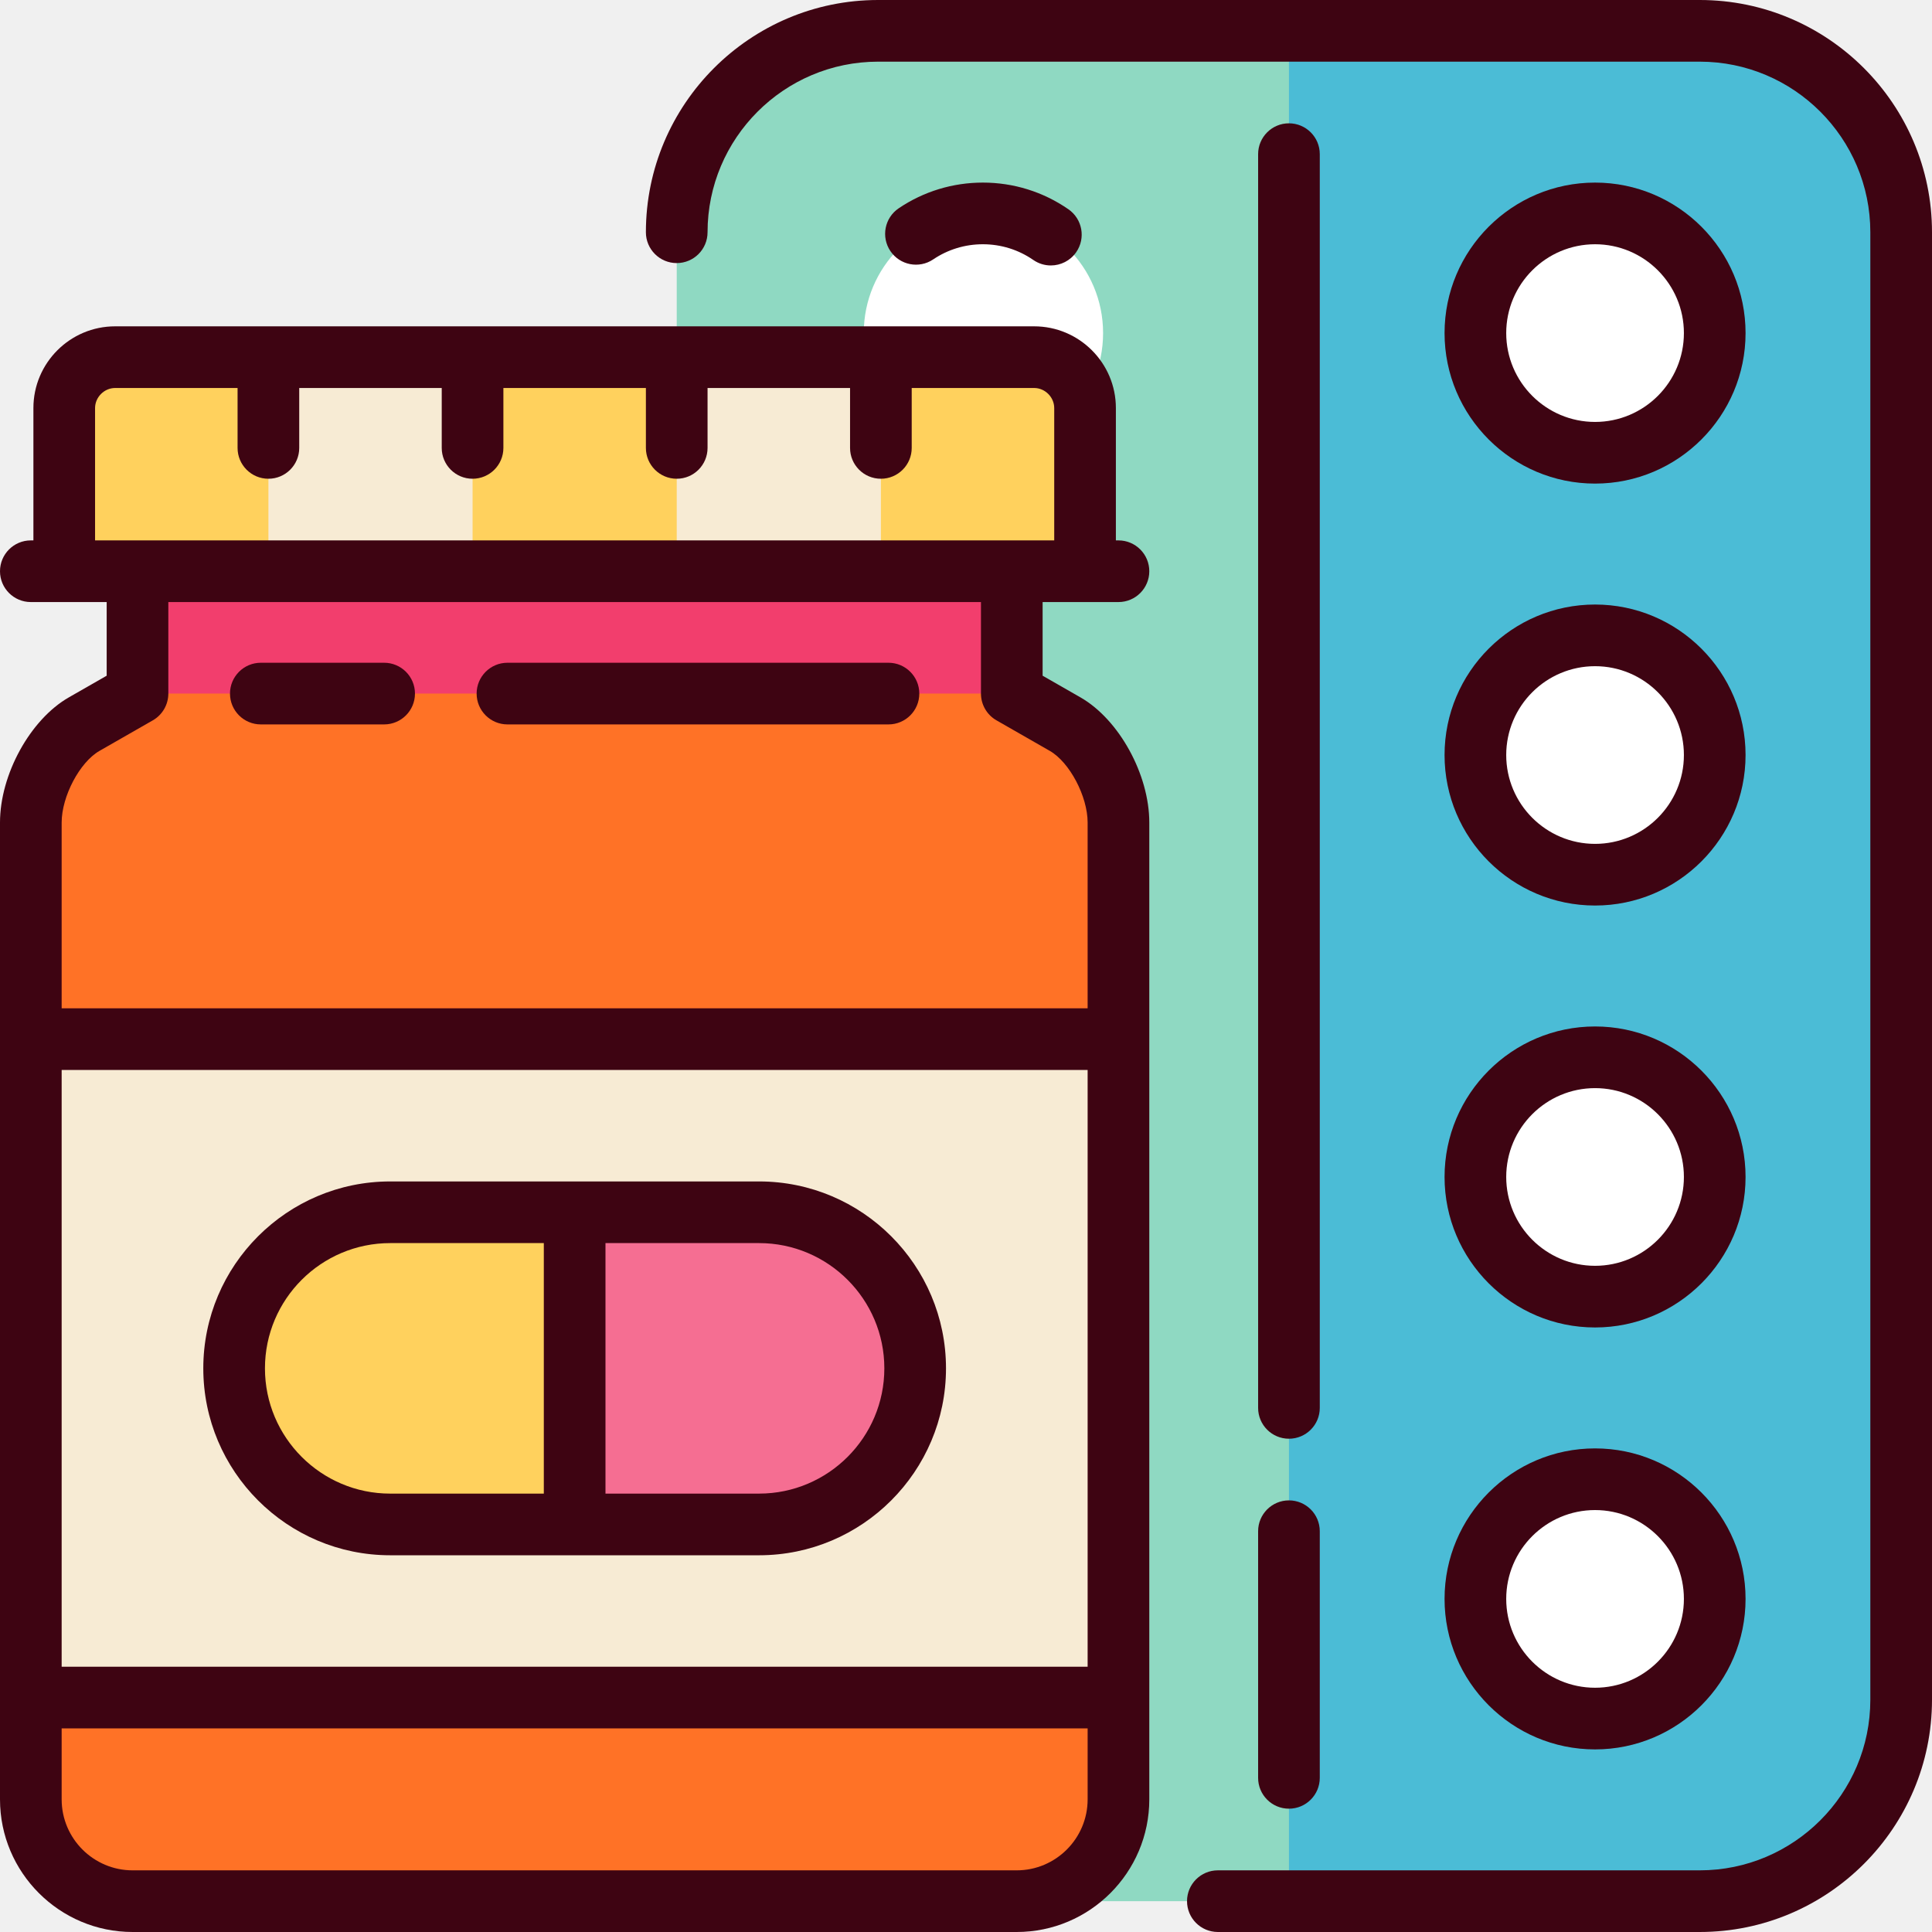
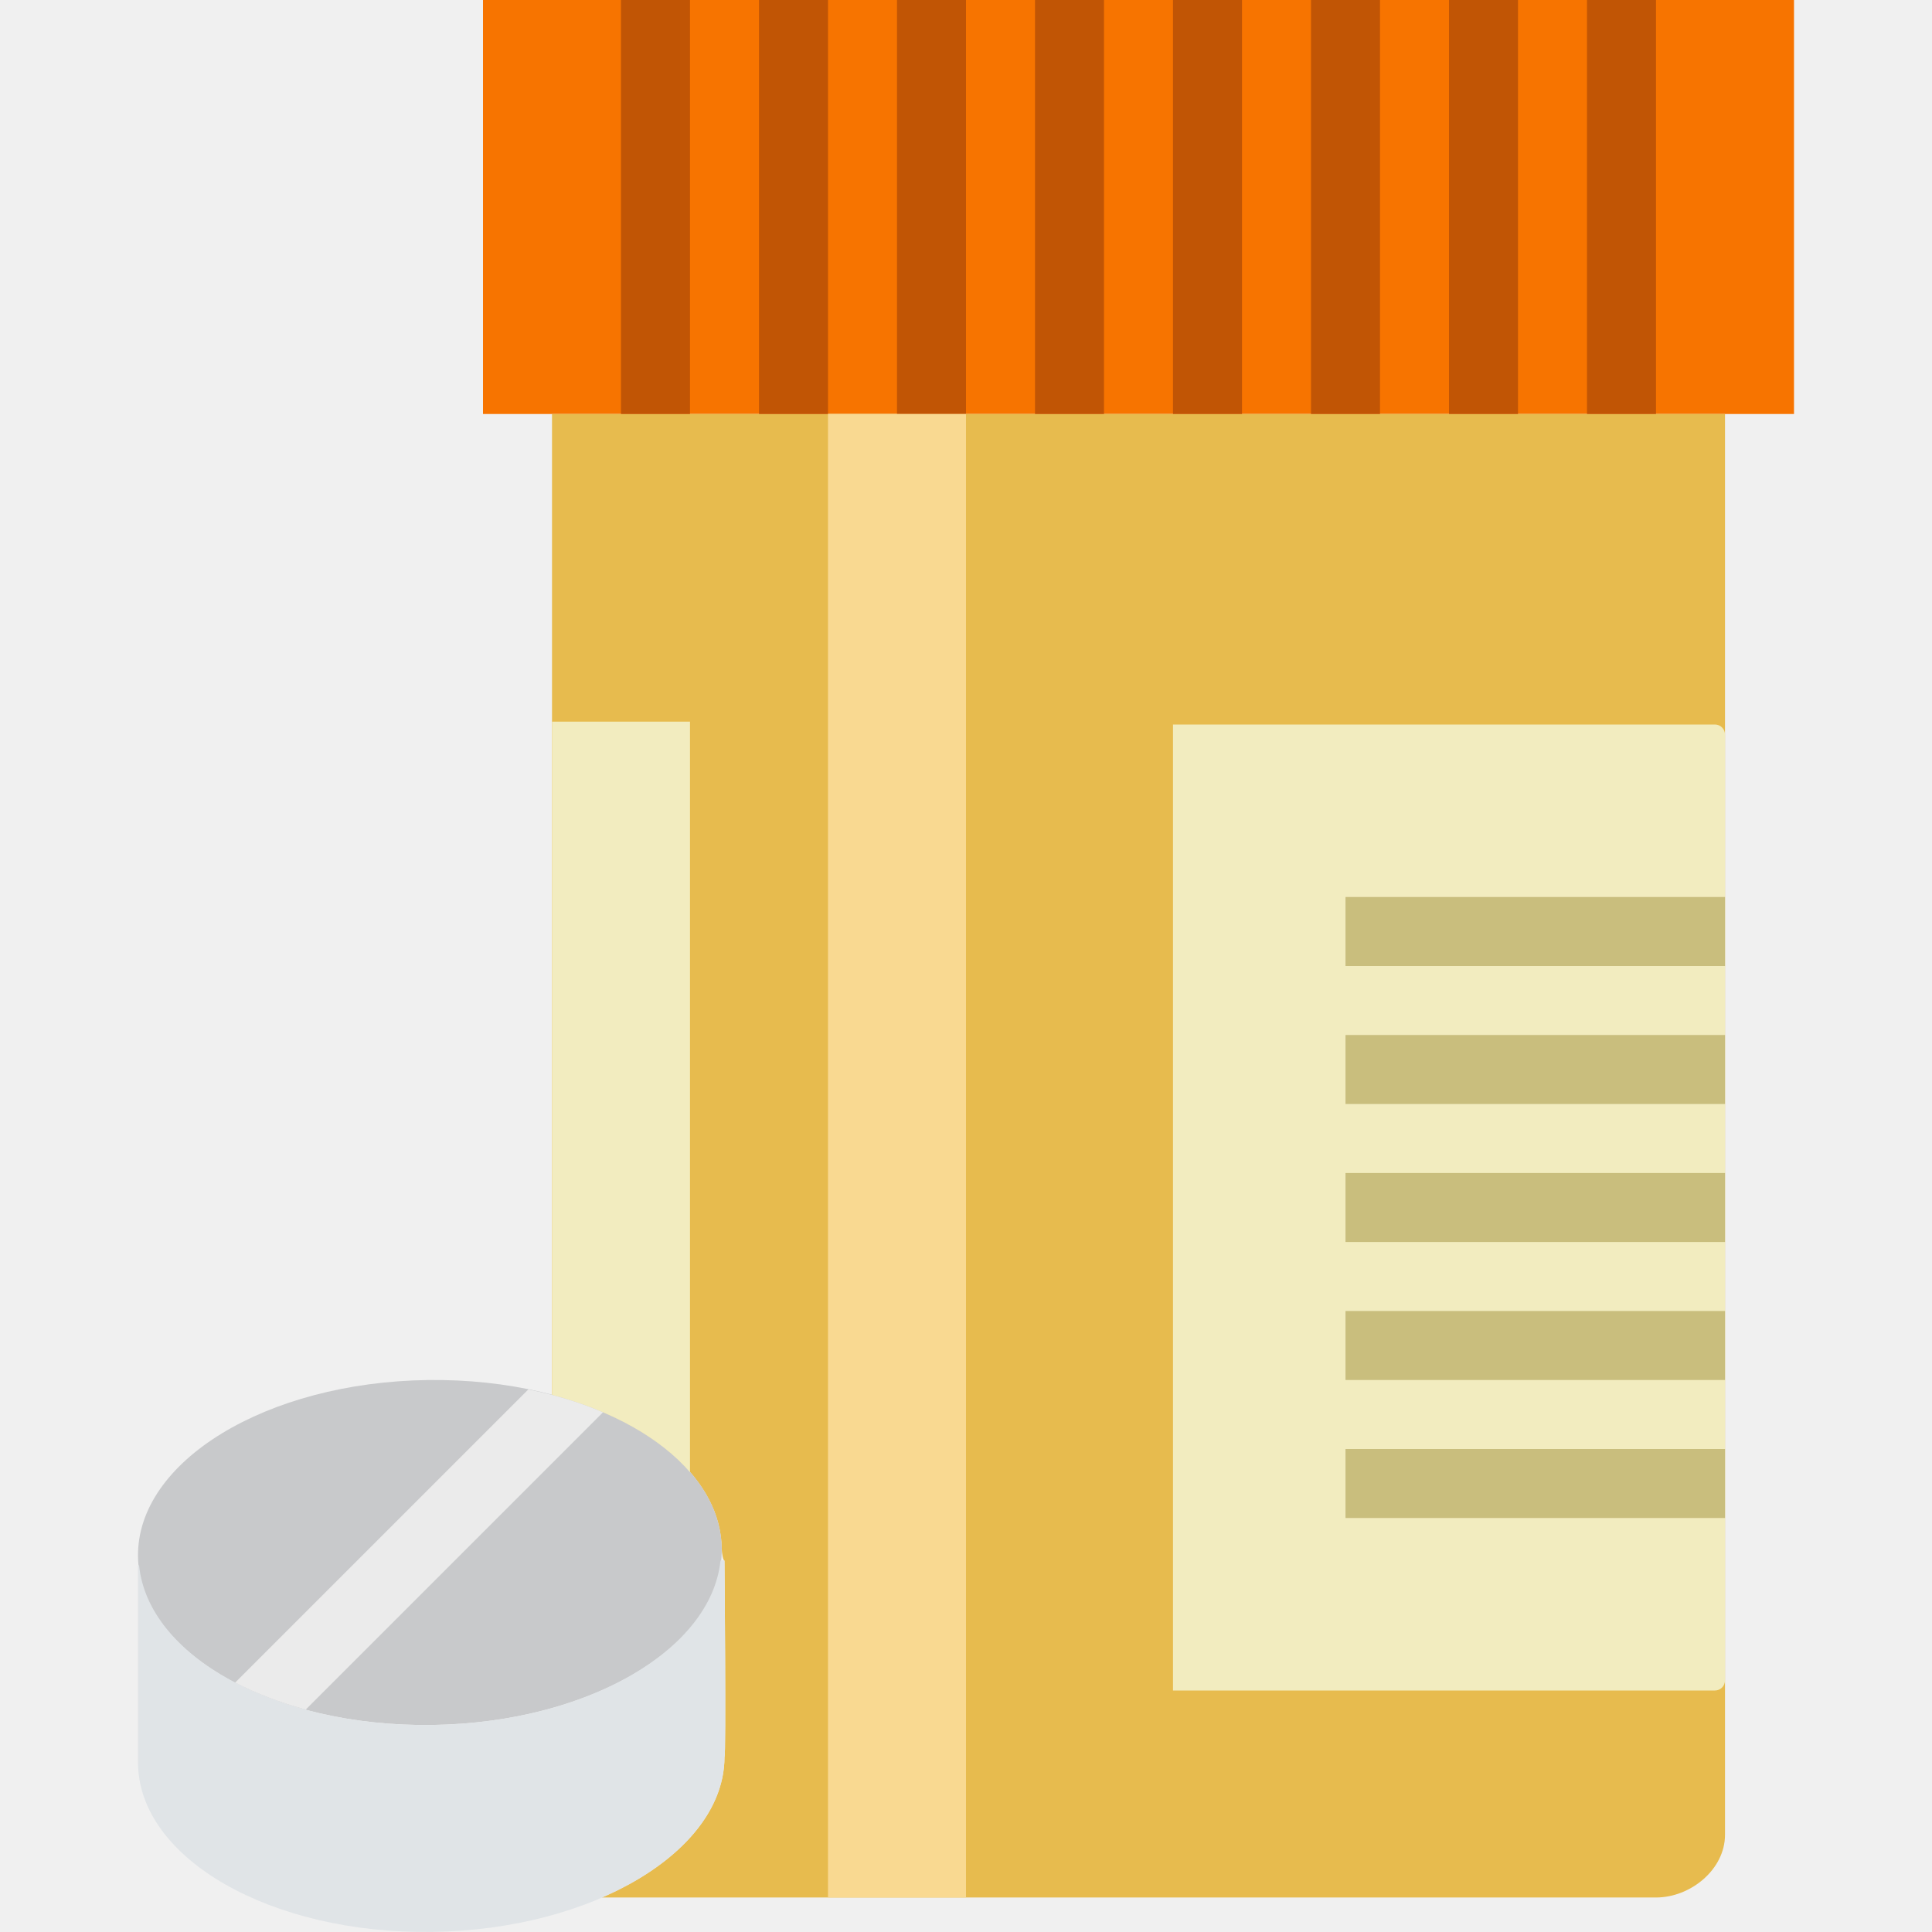
- <svg xmlns="http://www.w3.org/2000/svg" version="1.1" id="Layer_1" x="0px" y="0px" viewBox="0 0 512 512" style="enable-background:new 0 0 512 512;" xml:space="preserve">
-   <path style="fill:#8FD9C2;" d="M232.719,8.17c-29.48,0-53.379,23.898-53.379,53.379V503.83h162.245L363.373,256L341.586,8.17  H232.719z" />
-   <path style="fill:#4BBCD6;" d="M450.451,8.17H341.585v495.66h108.866c29.48,0,53.379-23.898,53.379-53.379V61.549  C503.83,32.069,479.931,8.17,450.451,8.17z" />
+ <svg xmlns="http://www.w3.org/2000/svg" version="1.1" id="Capa_1" x="0px" y="0px" viewBox="0 0 56 56" style="enable-background:new 0 0 56 56;" xml:space="preserve">
  <g>
-     <circle style="fill:#FFFFFF;" cx="422.705" cy="88.271" r="31.711" />
-     <circle style="fill:#FFFFFF;" cx="422.705" cy="200.094" r="31.711" />
-     <circle style="fill:#FFFFFF;" cx="422.705" cy="311.906" r="31.711" />
-     <circle style="fill:#FFFFFF;" cx="422.705" cy="423.729" r="31.711" />
-     <circle style="fill:#FFFFFF;" cx="260.619" cy="88.271" r="31.711" />
-   </g>
-   <polyline style="fill:#F23E6D;" points="268.135,194.702 268.135,151.382 36.439,151.382 36.439,194.702 " />
-   <g>
-     <path style="fill:#FF7226;" d="M36.439,183.808c0,0-6.361,3.642-14.134,8.094C14.531,196.353,8.17,208.089,8.17,217.98v57.402   l144.117,21.787l144.117-21.787V217.98c0-9.892-6.361-21.628-14.134-26.079c-7.774-4.451-14.134-8.094-14.134-8.094" />
-     <path style="fill:#FF7226;" d="M8.17,449.873v26.979c0,14.838,12.141,26.979,26.979,26.979h234.277   c14.838,0,26.979-12.141,26.979-26.979v-26.979l-144.117-21.787L8.17,449.873z" />
-   </g>
-   <rect x="8.17" y="275.38" style="fill:#F7EBD4;" width="288.234" height="174.494" />
-   <g>
-     <path style="fill:#FFD15D;" d="M30.513,94.651c-7.42,0-13.49,6.07-13.49,13.49v43.241h64.999L71.129,94.651   C71.129,94.651,30.513,94.651,30.513,94.651z" />
-     <path style="fill:#FFD15D;" d="M287.551,108.141c0-7.42-6.07-13.49-13.49-13.49h-40.616l-10.894,56.731h64.999V108.141z" />
-     <polygon style="fill:#FFD15D;" points="125.235,94.651 114.342,151.382 190.234,151.382 179.341,94.651  " />
-   </g>
-   <g>
-     <rect x="71.135" y="94.655" style="fill:#F7EBD4;" width="54.105" height="56.734" />
-     <rect x="179.342" y="94.655" style="fill:#F7EBD4;" width="54.105" height="56.734" />
-   </g>
-   <path style="fill:#FFD15D;" d="M103.41,321.264c-22.845,0-41.364,18.519-41.364,41.364c0,22.845,18.519,41.364,41.364,41.364h48.877  v-82.728H103.41z" />
-   <path style="fill:#F56E92;" d="M201.165,321.264h-48.877v82.728h48.877c22.845,0,41.364-18.519,41.364-41.364  C242.529,339.783,224.01,321.264,201.165,321.264z" />
-   <g>
-     <path style="fill:#3E0412;" d="M296.404,159.552c4.512,0,8.17-3.658,8.17-8.17c0-4.512-3.658-8.17-8.17-8.17h-0.683v-35.071   c0-11.943-9.716-21.66-21.66-21.66H30.513c-11.943,0-21.66,9.716-21.66,21.66v35.071H8.17c-4.512,0-8.17,3.658-8.17,8.17   c0,4.512,3.658,8.17,8.17,8.17h20.099v19.518l-10.024,5.741C8.013,190.67,0,205.239,0,217.981v258.87   C0,496.233,15.767,512,35.149,512h234.277c19.382,0,35.149-15.767,35.149-35.149V217.981c0-12.741-8.013-27.311-18.246-33.17   l-10.024-5.74v-19.518h20.099V159.552z M25.194,108.141c0-2.884,2.436-5.319,5.319-5.319h32.446v15.88   c0,4.512,3.658,8.17,8.17,8.17c4.512,0,8.17-3.658,8.17-8.17v-15.88h37.765v15.88c0,4.512,3.658,8.17,8.17,8.17   s8.17-3.658,8.17-8.17v-15.88h37.765v15.88c0,4.512,3.658,8.17,8.17,8.17c4.512,0,8.17-3.658,8.17-8.17v-15.88h37.765v15.88   c0,4.512,3.658,8.17,8.17,8.17c4.512,0,8.17-3.658,8.17-8.17v-15.88h32.447c2.884,0,5.319,2.436,5.319,5.319v35.071H25.194V108.141   z M288.234,441.702H16.34v-158.15h271.894V441.702z M269.426,495.66H35.149c-10.372,0-18.809-8.437-18.809-18.809v-18.809h271.894   v18.809C288.234,487.222,279.797,495.66,269.426,495.66z M264.075,190.898l14.134,8.094c5.246,3.004,10.024,12.055,10.024,18.99   v49.232H16.34v-49.232c0-6.935,4.778-15.985,10.024-18.99l14.136-8.094c2.541-1.455,4.11-4.16,4.11-7.09v-24.256h215.356v24.256   C259.965,186.736,261.534,189.441,264.075,190.898z" />
-     <path style="fill:#3E0412;" d="M103.41,412.162h97.755c27.314,0,49.534-22.221,49.534-49.534s-22.221-49.534-49.534-49.534H103.41   c-27.314,0-49.534,22.221-49.534,49.534S76.096,412.162,103.41,412.162z M234.359,362.627c0,18.303-14.89,33.194-33.194,33.194   h-40.707v-66.387h40.707C219.468,329.434,234.359,344.324,234.359,362.627z M103.41,329.434h40.707v66.388H103.41   c-18.303,0-33.194-14.89-33.194-33.194S85.106,329.434,103.41,329.434z" />
-     <path style="fill:#3E0412;" d="M235.455,175.637H134.482c-4.512,0-8.17,3.658-8.17,8.17c0,4.512,3.658,8.17,8.17,8.17h100.973   c4.512,0,8.17-3.658,8.17-8.17C243.625,179.295,239.967,175.637,235.455,175.637z" />
-     <path style="fill:#3E0412;" d="M101.801,175.637H69.12c-4.512,0-8.17,3.658-8.17,8.17c0,4.512,3.658,8.17,8.17,8.17h32.681   c4.512,0,8.17-3.658,8.17-8.17C109.971,179.295,106.313,175.637,101.801,175.637z" />
-     <path style="fill:#3E0412;" d="M333.414,471.149c0,4.512,3.658,8.17,8.17,8.17s8.17-3.658,8.17-8.17v-65.362   c0-4.512-3.658-8.17-8.17-8.17s-8.17,3.658-8.17,8.17V471.149z" />
-     <path style="fill:#3E0412;" d="M341.585,381.277c4.512,0,8.17-3.658,8.17-8.17V40.851c0-4.512-3.658-8.17-8.17-8.17   s-8.17,3.658-8.17,8.17v332.255C333.414,377.618,337.072,381.277,341.585,381.277z" />
-     <path style="fill:#3E0412;" d="M450.451,0H232.718c-33.938,0-61.549,27.611-61.549,61.549c0,4.512,3.658,8.17,8.17,8.17   c4.512,0,8.17-3.658,8.17-8.17c0-24.928,20.281-45.209,45.208-45.209h217.733c24.928,0,45.208,20.281,45.208,45.209v388.902   c0,24.928-20.281,45.208-45.208,45.208H322.744c-4.512,0-8.17,3.658-8.17,8.17s3.658,8.17,8.17,8.17h127.707   C484.389,512,512,484.389,512,450.451V61.549C512,27.611,484.389,0,450.451,0z" />
-     <path style="fill:#3E0412;" d="M422.707,128.158c21.992,0,39.885-17.892,39.885-39.885c0-21.992-17.892-39.884-39.885-39.884   c-21.993,0-39.885,17.892-39.885,39.884C382.822,110.266,400.715,128.158,422.707,128.158z M422.707,64.73   c12.982,0,23.544,10.561,23.544,23.543s-10.561,23.544-23.544,23.544c-12.983,0-23.544-10.561-23.544-23.544   C399.163,75.291,409.725,64.73,422.707,64.73z" />
-     <path style="fill:#3E0412;" d="M422.707,239.975c21.992,0,39.885-17.892,39.885-39.885c0-21.992-17.892-39.884-39.885-39.884   c-21.993,0-39.885,17.892-39.885,39.884C382.822,222.084,400.715,239.975,422.707,239.975z M422.707,176.547   c12.982,0,23.544,10.561,23.544,23.543s-10.561,23.544-23.544,23.544c-12.983,0-23.544-10.561-23.544-23.544   C399.163,187.109,409.725,176.547,422.707,176.547z" />
-     <path style="fill:#3E0412;" d="M422.707,351.793c21.992,0,39.885-17.892,39.885-39.884c0-21.992-17.892-39.885-39.885-39.885   c-21.993,0-39.885,17.892-39.885,39.885C382.822,333.901,400.715,351.793,422.707,351.793z M422.707,288.365   c12.982,0,23.544,10.561,23.544,23.544c0,12.982-10.561,23.543-23.544,23.543c-12.983,0-23.544-10.561-23.544-23.543   C399.163,298.926,409.725,288.365,422.707,288.365z" />
-     <path style="fill:#3E0412;" d="M422.707,463.611c21.992,0,39.885-17.892,39.885-39.884c0-21.992-17.892-39.885-39.885-39.885   c-21.993,0-39.885,17.892-39.885,39.885C382.822,445.719,400.715,463.611,422.707,463.611z M422.707,400.182   c12.982,0,23.544,10.561,23.544,23.544c0,12.982-10.561,23.543-23.544,23.543c-12.983,0-23.544-10.561-23.544-23.543   C399.163,410.744,409.725,400.182,422.707,400.182z" />
-     <path style="fill:#3E0412;" d="M247.31,68.742c3.888-2.625,8.436-4.012,13.153-4.012c4.814,0,9.44,1.44,13.377,4.166   c1.418,0.982,3.038,1.452,4.642,1.452c2.59,0,5.14-1.229,6.726-3.521c2.568-3.71,1.642-8.8-2.069-11.369   c-6.682-4.625-14.524-7.07-22.676-7.07c-7.988,0-15.698,2.355-22.296,6.81c-3.74,2.525-4.725,7.603-2.199,11.344   C238.493,70.282,243.571,71.267,247.31,68.742z" />
+     <rect x="14" style="fill:#F77400;" width="38" height="12" />
+     <path style="fill:#E7BB4E;" d="M16,12v28.432c2.88,0.76,4.894,2.453,4.919,4.452c0.002,0.118,0.042,0.346,0.073,0.34   C20.994,45.236,21,45.245,21,45.257c0,0,0.05,5.625,0,5.671c-0.003,1.661-1.414,3.144-3.556,4.072h2.972H48   c1.004,0,2-0.814,2-1.817V12H16z" />
+     <path style="fill:#F2ECBF;" d="M49.708,49H34V21h15.708C49.869,21,50,21.131,50,21.292v27.416C50,48.869,49.869,49,49.708,49z" />
+     <rect x="39" y="34" style="fill:#C9BE7D;" width="11" height="2" />
+     <rect x="39" y="38" style="fill:#C9BE7D;" width="11" height="2" />
+     <rect x="39" y="26" style="fill:#C9BE7D;" width="11" height="2" />
+     <rect x="39" y="30" style="fill:#C9BE7D;" width="11" height="2" />
+     <rect x="39" y="42" style="fill:#C9BE7D;" width="11" height="2" />
+     <rect x="18" style="fill:#C15505;" width="2" height="12" />
+     <rect x="22" style="fill:#C15505;" width="2" height="12" />
+     <rect x="26" style="fill:#C15505;" width="2" height="12" />
+     <rect x="30" style="fill:#C15505;" width="2" height="12" />
+     <rect x="34" style="fill:#C15505;" width="2" height="12" />
+     <rect x="38" style="fill:#C15505;" width="2" height="12" />
+     <rect x="42" style="fill:#C15505;" width="2" height="12" />
+     <rect x="46" style="fill:#C15505;" width="2" height="12" />
+     <path style="fill:#C8C9CB;" d="M20.92,44.884c0.035,2.761-3.723,5.051-8.395,5.115S4.036,47.877,4,45.116   c-0.035-2.761,3.723-5.051,8.395-5.115S20.884,42.123,20.92,44.884z" />
+     <path style="fill:#E0E4E7;" d="M20.992,45.224c-0.034,0.007-0.073,0.005-0.108,0.011c-0.273,2.6-3.889,4.702-8.36,4.764   c-4.528,0.062-8.236-1.992-8.493-4.632C4.021,45.371,4.01,45.373,4,45.377v5.366c0,0.022-0.001,0.266,0,0.373   c0.035,2.761,3.852,4.947,8.524,4.882c4.647-0.064,8.47-2.33,8.476-5.07c0.05-0.047,0-5.671,0-5.671   C21,45.245,20.994,45.236,20.992,45.224z" />
+     <g>
+       <path style="fill:#F2ECBF;" d="M20,42.673V20.917h-4v19.515C17.728,40.888,19.14,41.679,20,42.673z" />
+     </g>
+     <path style="fill:#EBEBEB;" d="M8.862,49.553l8.617-8.617c-0.656-0.281-1.383-0.505-2.165-0.663l-8.497,8.497   C7.426,49.087,8.113,49.351,8.862,49.553z" />
+     <rect x="24" y="12" style="fill:#F9D991;" width="4" height="43" />
  </g>
  <g>
</g>
  <g>
</g>
  <g>
</g>
  <g>
</g>
  <g>
</g>
  <g>
</g>
  <g>
</g>
  <g>
</g>
  <g>
</g>
  <g>
</g>
  <g>
</g>
  <g>
</g>
  <g>
</g>
  <g>
</g>
  <g>
</g>
</svg>
